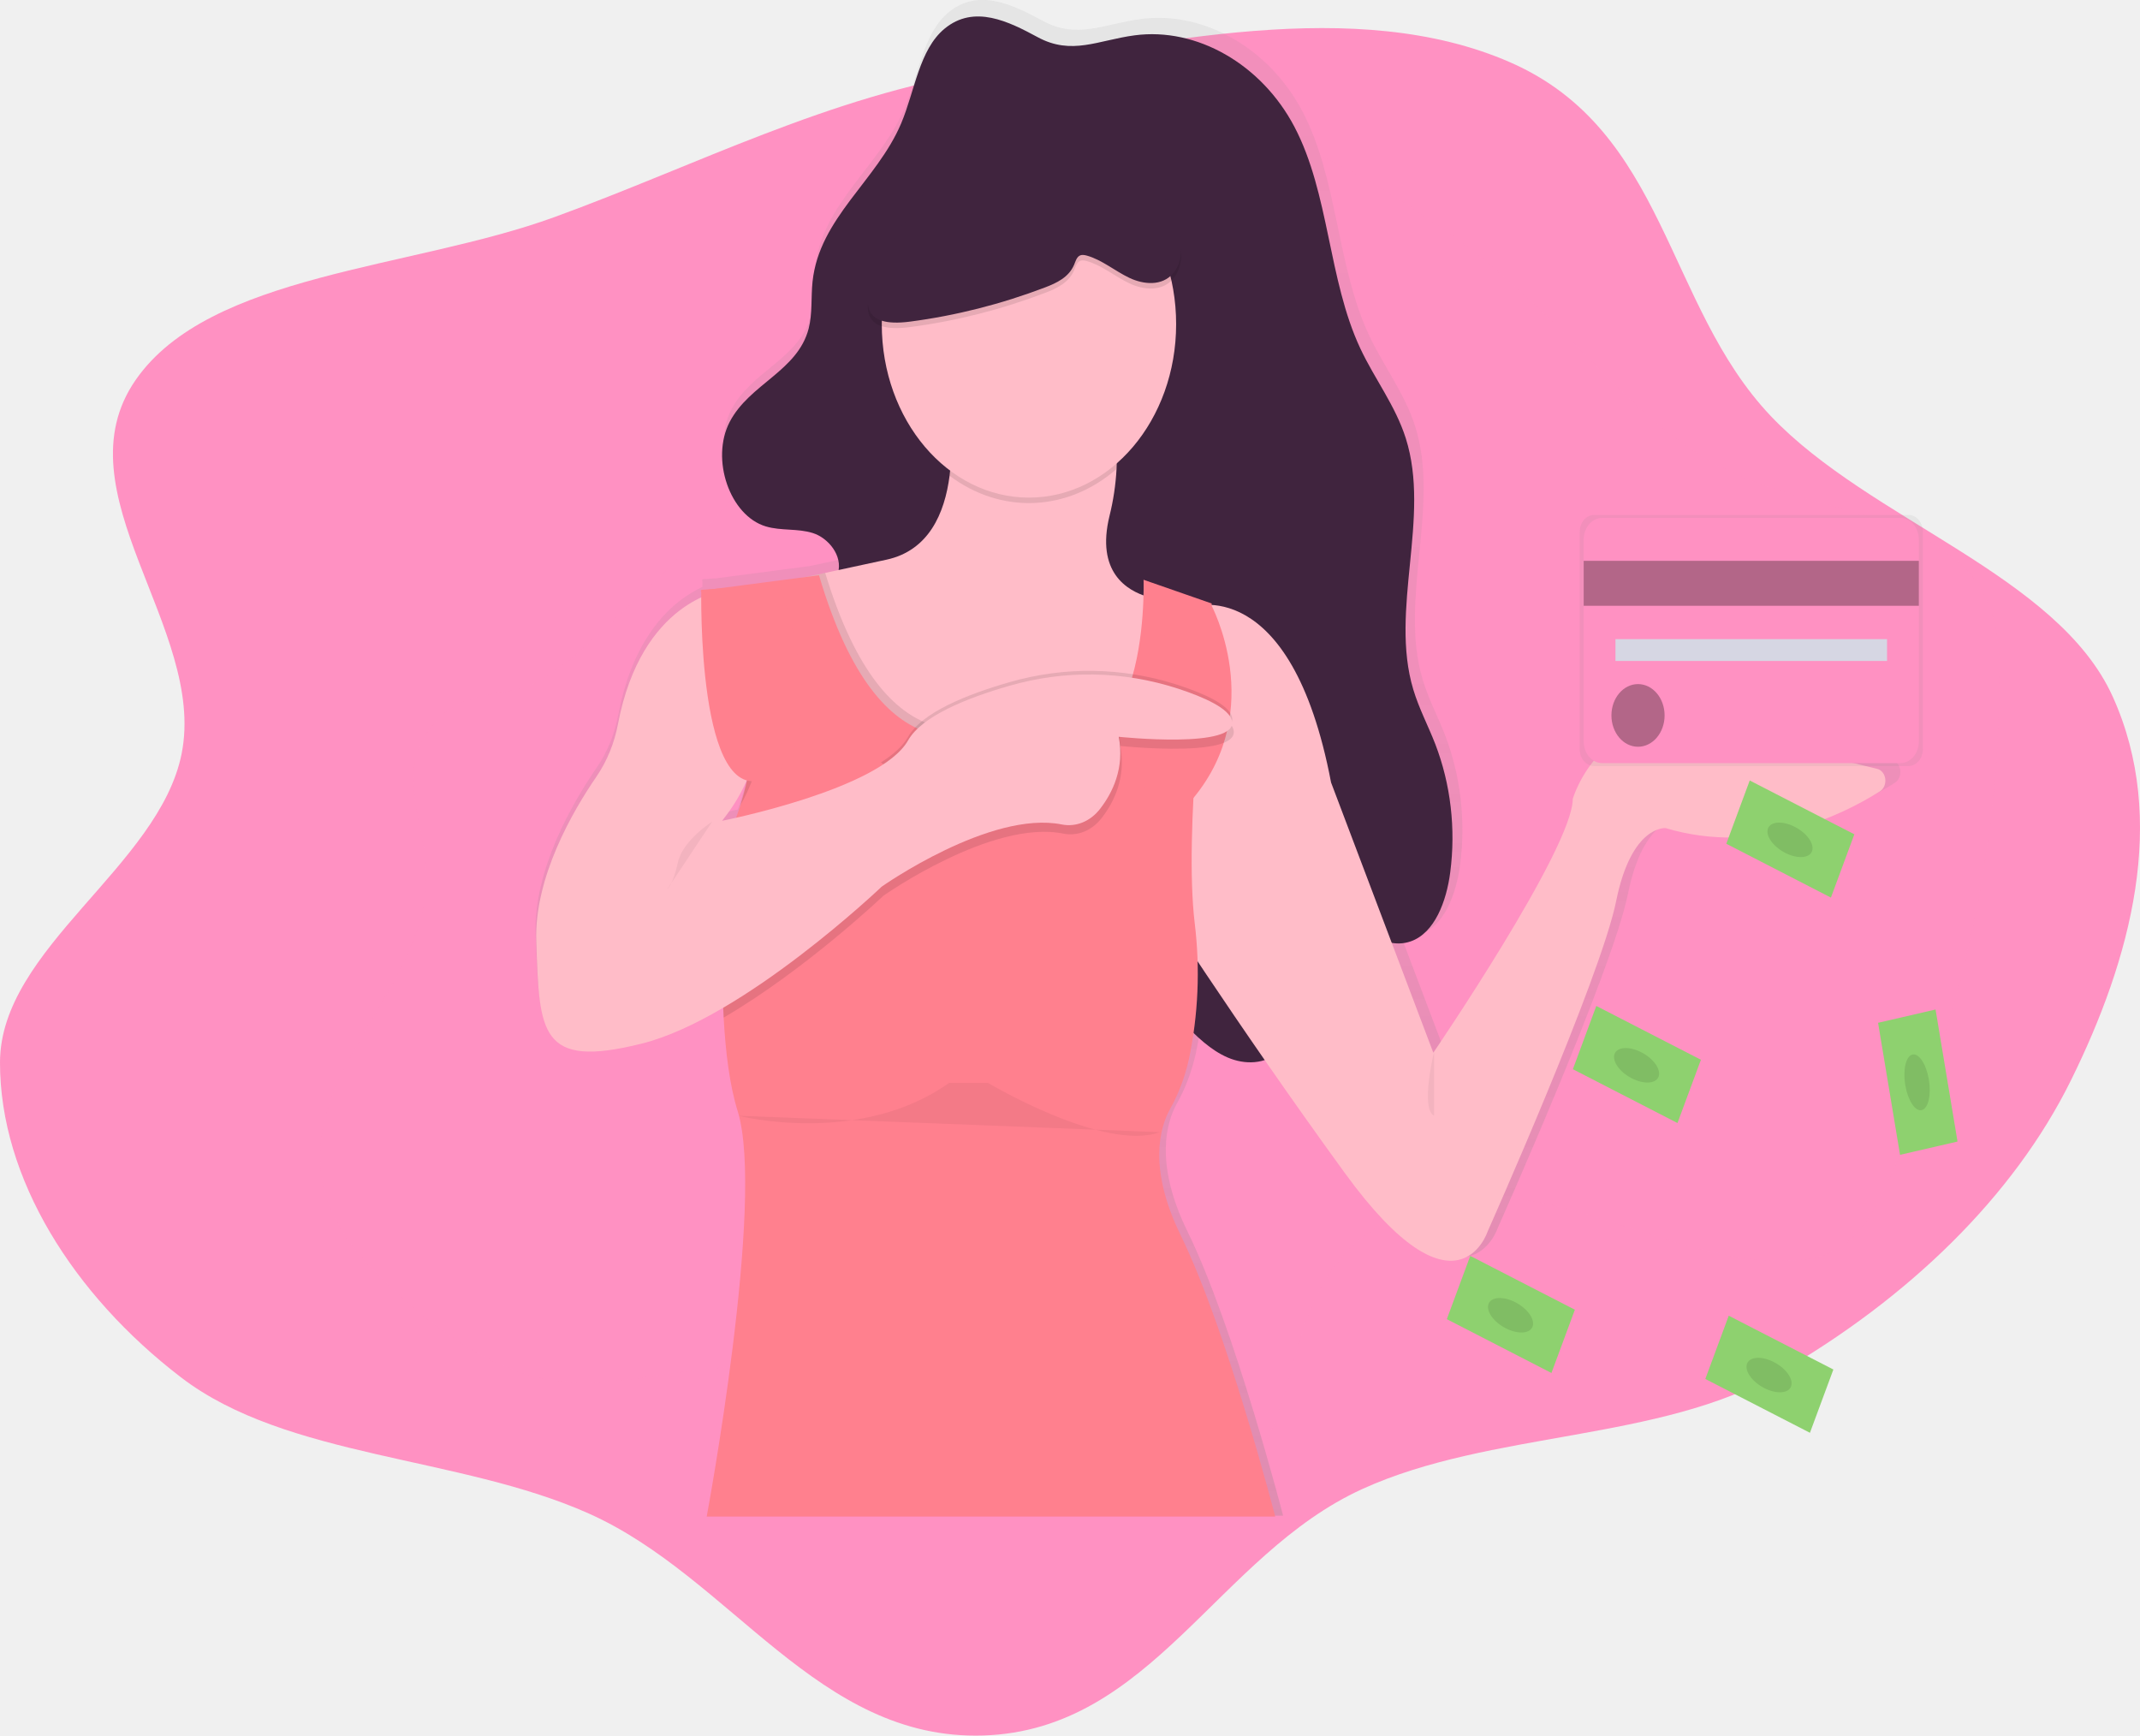
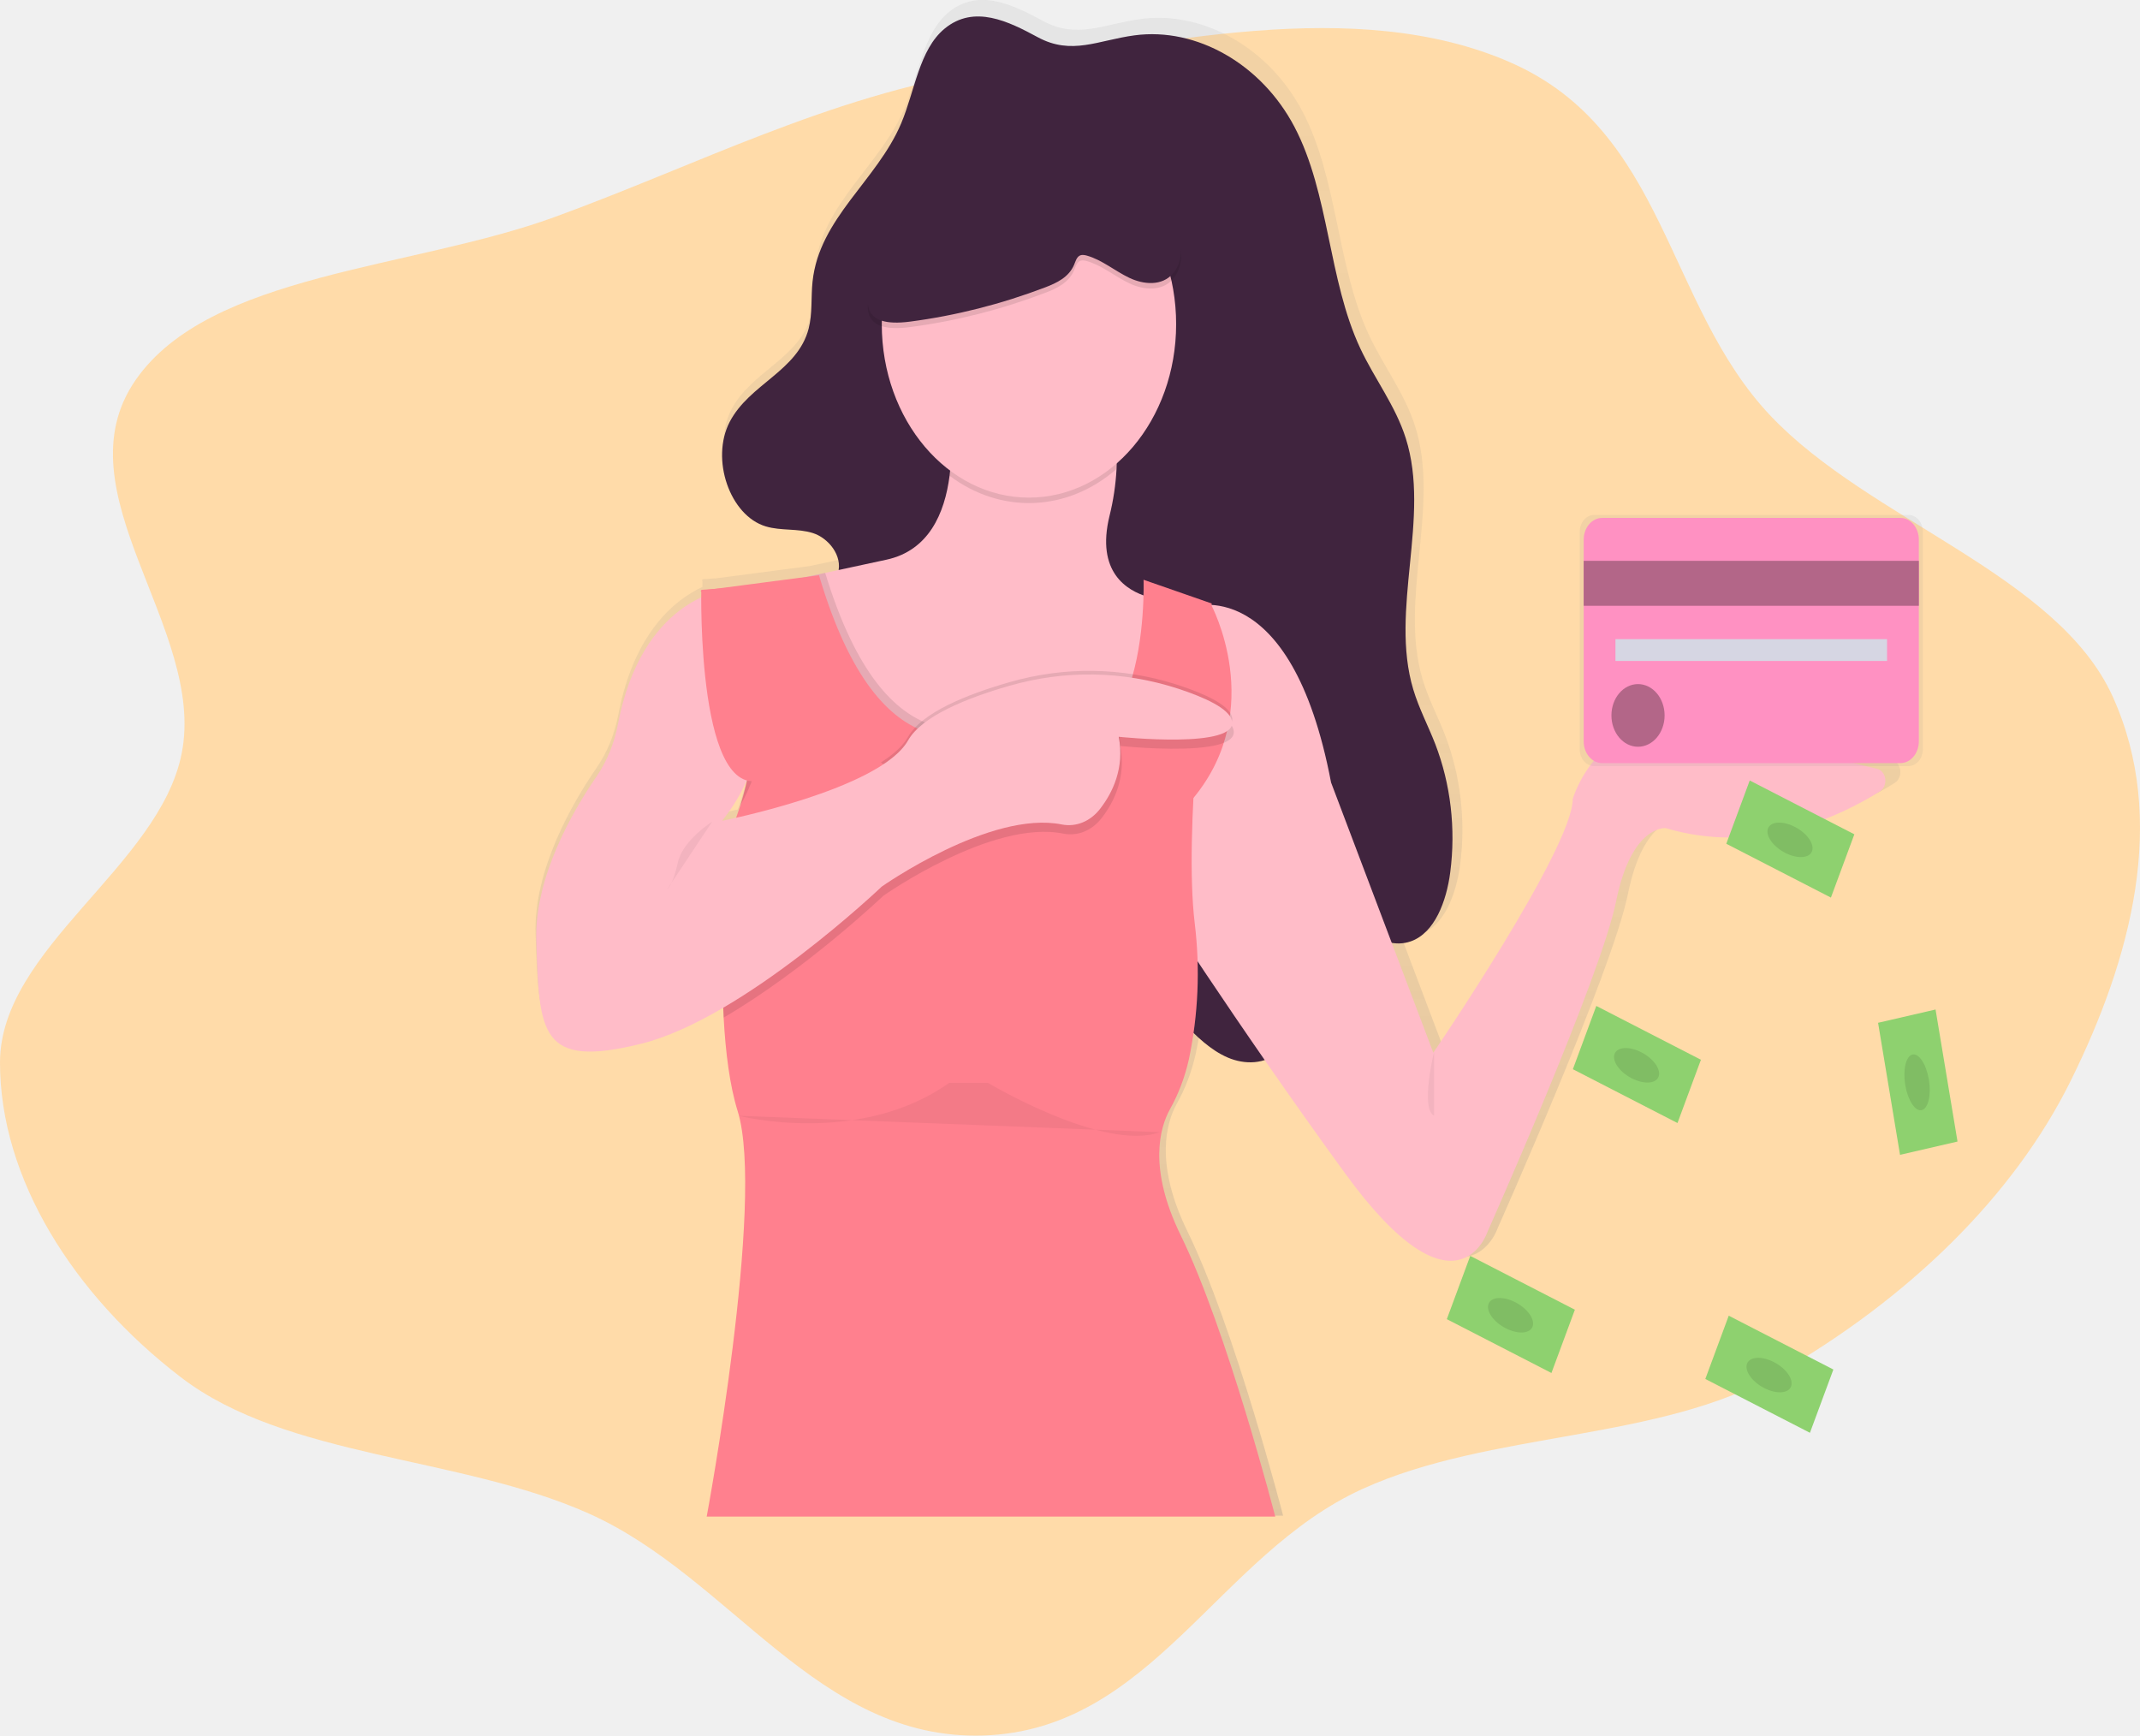
<svg xmlns="http://www.w3.org/2000/svg" width="381" height="309" viewBox="0 0 381 309" fill="none">
-   <path fill-rule="evenodd" clip-rule="evenodd" d="M175.056 12.671C206.043 7.656 241.46 -0.907 268.898 11.108C296.702 23.284 296.509 54.319 315.27 74.075C332.971 92.713 366.346 102.324 376.159 124.052C386.045 145.943 379.399 170.696 368.692 192.363C358.483 213.024 339.817 231.115 316.654 244.47C295.44 256.701 265.383 254.692 242.539 265.099C216.815 276.818 205.039 308.031 175.056 308.978C145.551 309.91 130.256 280.809 104.809 269.45C81.738 259.151 51.054 259.645 32.222 245.216C13.069 230.541 -0.022 209.793 2.80184e-05 189.148C0.022 168.823 28.345 154.255 32.342 134.157C36.777 111.852 10.3 87.578 24.168 67.622C37.348 48.655 73.221 47.934 98.708 38.652C124.172 29.378 147.429 17.142 175.056 12.671Z" fill="#FF91C2" />
+   <path fill-rule="evenodd" clip-rule="evenodd" d="M175.056 12.671C206.043 7.656 241.46 -0.907 268.898 11.108C296.702 23.284 296.509 54.319 315.27 74.075C332.971 92.713 366.346 102.324 376.159 124.052C386.045 145.943 379.399 170.696 368.692 192.363C358.483 213.024 339.817 231.115 316.654 244.47C295.44 256.701 265.383 254.692 242.539 265.099C216.815 276.818 205.039 308.031 175.056 308.978C145.551 309.91 130.256 280.809 104.809 269.45C81.738 259.151 51.054 259.645 32.222 245.216C13.069 230.541 -0.022 209.793 2.80184e-05 189.148C0.022 168.823 28.345 154.255 32.342 134.157C36.777 111.852 10.3 87.578 24.168 67.622C37.348 48.655 73.221 47.934 98.708 38.652C124.172 29.378 147.429 17.142 175.056 12.671Z" fill="#FFDBA9" />
  <g clip-path="url(#clip0)">
-     <path opacity="0.1" d="M82.964 124.792C78.826 126.385 74.965 130.24 73.922 135.588C72.739 141.733 75.464 147.942 75.853 154.243C77.124 174.923 54.026 189.514 57.32 209.836C58.63 217.902 63.92 223.848 69.136 228.741C77.486 236.579 86.748 243.501 96.995 245.458C112.563 248.426 128.832 239.694 143.966 245.214C156.172 249.665 165.512 262.714 177.634 267.529C186.864 271.196 196.802 269.75 206.398 268.267C211.559 267.471 216.981 266.547 221.155 262.597C228.925 255.243 229.394 240.724 234.59 230.318C242.609 214.254 260.19 211.117 274.933 214.238C289.677 217.359 303.984 225.054 318.92 224.404C322.111 224.271 325.385 223.715 328.166 221.722C331.55 219.297 333.84 215.028 335.862 210.802C348.461 184.468 355.481 153.837 355.981 123C356.066 117.672 355.92 112.113 353.953 107.395C351.471 101.443 346.506 97.889 341.541 95.49C329.658 89.762 316.531 88.835 304.883 82.333C293.648 76.068 284.546 65.076 274.765 55.674C255.366 36.997 232.563 24.071 208.698 18.203C203.08 16.821 197.249 15.833 191.666 17.429C185.233 19.269 179.689 24.376 174.705 29.871C161.44 44.5 150.813 62.537 138.593 78.565C130.222 89.538 121.038 99.612 111.151 108.666C106.619 112.818 101.82 117.747 96.78 120.816C92.171 123.621 87.838 122.916 82.964 124.792Z" fill="#FF91C2" />
+     <path opacity="0.0" d="M82.964 124.792C78.826 126.385 74.965 130.24 73.922 135.588C72.739 141.733 75.464 147.942 75.853 154.243C77.124 174.923 54.026 189.514 57.32 209.836C58.63 217.902 63.92 223.848 69.136 228.741C77.486 236.579 86.748 243.501 96.995 245.458C112.563 248.426 128.832 239.694 143.966 245.214C156.172 249.665 165.512 262.714 177.634 267.529C186.864 271.196 196.802 269.75 206.398 268.267C211.559 267.471 216.981 266.547 221.155 262.597C228.925 255.243 229.394 240.724 234.59 230.318C242.609 214.254 260.19 211.117 274.933 214.238C289.677 217.359 303.984 225.054 318.92 224.404C322.111 224.271 325.385 223.715 328.166 221.722C331.55 219.297 333.84 215.028 335.862 210.802C348.461 184.468 355.481 153.837 355.981 123C356.066 117.672 355.92 112.113 353.953 107.395C351.471 101.443 346.506 97.889 341.541 95.49C329.658 89.762 316.531 88.835 304.883 82.333C293.648 76.068 284.546 65.076 274.765 55.674C255.366 36.997 232.563 24.071 208.698 18.203C203.08 16.821 197.249 15.833 191.666 17.429C185.233 19.269 179.689 24.376 174.705 29.871C161.44 44.5 150.813 62.537 138.593 78.565C130.222 89.538 121.038 99.612 111.151 108.666C106.619 112.818 101.82 117.747 96.78 120.816C92.171 123.621 87.838 122.916 82.964 124.792Z" fill="#FF91C2" />
    <path d="M336.844 135.325C330.775 133.83 319.287 131.024 306.284 127.916C287.034 123.316 282.011 140.728 282.011 140.728C282.011 149.597 256.911 186.386 256.911 186.386L249.425 166.62C250.575 166.829 251.751 166.736 252.867 166.347C257.154 164.838 259.272 159.139 259.959 153.934C260.984 146.095 260.047 138.073 257.264 130.852C255.987 127.555 254.332 124.454 253.306 121.04C248.978 106.716 256.475 90.135 251.94 75.867C250.067 69.979 246.333 65.203 243.751 59.702C237.959 47.332 238.207 31.857 231.89 19.841C225.965 8.576 214.29 1.899 203.105 3.388C196.509 4.265 191.796 7.042 185.65 3.713C180.462 0.91 174.233 -2.224 168.891 2.191C164.334 5.956 163.559 13.372 161.071 19.233C156.702 29.529 146.336 36.249 145.117 47.67C144.816 50.486 145.117 53.405 144.419 56.123C142.427 63.805 133.755 66.074 130.203 72.931C126.724 79.641 130.239 89.788 136.71 91.722C139.468 92.548 142.436 92.047 145.191 92.922C147.776 93.734 150.283 96.582 149.836 99.557L144.105 100.786L127.613 102.945L125.061 103.133C125.061 103.133 125.061 103.185 125.061 103.28L124.923 103.299L125.058 103.429C125.058 103.66 125.058 104.021 125.058 104.495C120.416 106.638 112.894 112.356 110.053 127.357C109.402 130.78 108.087 133.98 106.211 136.704C101.982 142.848 94.965 154.848 95.357 166.366C95.909 182.791 95.909 189.361 114.329 184.761C118.982 183.6 124.043 181.22 129.011 178.314C129.301 185.161 130.054 191.874 131.626 196.913C136.649 213.009 126.046 269.837 126.046 269.837H228.442C228.442 269.837 219.792 236.332 211.424 219.251C205.496 207.151 207.686 199.833 209.468 196.591C211.013 193.837 212.167 190.804 212.886 187.612C213.189 186.211 213.484 184.621 213.738 182.859C215.622 184.676 217.633 186.308 219.908 187.283C222.016 188.184 224.412 188.431 226.545 187.735C230.908 194.023 235.782 200.918 240.998 208.084C261.087 235.675 266.667 218.594 266.667 218.594C266.667 218.594 287.034 172.937 289.837 159.139C292.639 145.342 298.765 145.998 298.765 145.998C315.558 151.002 330.442 143.739 337.357 139.369C337.693 139.159 337.965 138.831 338.137 138.431C338.308 138.03 338.37 137.577 338.314 137.133C338.257 136.69 338.086 136.278 337.823 135.954C337.559 135.63 337.217 135.41 336.844 135.325V135.325ZM129.662 143.58C131.063 141.697 132.267 139.624 133.248 137.403H133.3C132.792 139.699 132.136 141.946 131.339 144.126C129.775 144.48 128.832 144.665 128.832 144.665L129.662 143.58Z" fill="url(#paint0_linear)" />
    <path d="M168.16 5.114C163.655 8.84 162.889 16.168 160.436 21.98C156.117 32.169 145.87 38.824 144.664 50.125C144.367 52.911 144.664 55.801 143.975 58.486C142.008 66.091 133.433 68.337 129.908 75.122C126.468 81.761 129.943 91.803 136.34 93.718C139.073 94.537 142 94.043 144.725 94.905C147.45 95.766 150.09 98.913 149.188 102.057C148.518 104.398 146.154 105.731 145.724 108.15C145.349 110.23 146.551 112.213 147.715 113.832C149.194 115.881 150.771 117.896 152.749 119.239C158.188 122.932 164.974 120.715 171.246 120.471C178.835 120.206 186.274 122.993 192.339 128.374C194.074 129.925 195.707 131.716 196.783 133.95C200.288 141.226 196.973 150.358 197.718 158.677C198.562 168.132 204.553 175.719 210.602 182.004C213.018 184.514 215.567 186.988 218.601 188.285C221.635 189.582 225.262 189.51 227.813 187.196C230.495 184.764 231.427 180.456 231.443 176.467C231.46 172.478 230.748 168.509 230.919 164.526C231.002 162.575 231.606 160.257 233.22 159.874C234.028 159.682 234.847 160.069 235.584 160.505C240.731 163.554 245.668 169.526 251.185 167.589C255.424 166.096 257.529 160.456 258.196 155.303C259.208 147.548 258.282 139.613 255.532 132.467C254.268 129.216 252.633 126.138 251.618 122.757C247.353 108.553 254.759 92.138 250.28 78.025C248.429 72.199 244.736 67.472 242.184 62.027C236.447 49.783 236.703 34.468 230.456 22.575C224.6 11.424 213.054 4.818 201.999 6.291C195.478 7.159 190.819 9.909 184.743 6.616C179.612 3.849 173.456 0.731 168.16 5.114Z" fill="#40243E" />
    <path d="M211.879 108.098C211.879 108.098 229.808 101.595 236.979 139.308L255.184 187.423C255.184 187.423 280.009 151.011 280.009 142.234C280.009 142.234 284.974 125.003 304.006 129.554C316.862 132.63 328.207 135.406 334.218 136.886C334.583 136.975 334.916 137.195 335.172 137.515C335.428 137.836 335.594 138.241 335.648 138.677C335.702 139.112 335.641 139.556 335.474 139.95C335.306 140.343 335.04 140.666 334.711 140.875C327.876 145.199 313.161 152.387 296.559 147.435C296.559 147.435 290.49 146.785 287.732 160.44C284.974 174.094 264.838 219.284 264.838 219.284C264.838 219.284 259.321 236.189 239.462 208.88C219.602 181.571 204.707 158.164 204.707 158.164L211.879 108.098Z" fill="#FFBCC8" />
    <path d="M211.879 112.649L209.501 121.879L207.151 131.008L202.501 149.061L180.434 153.937L173.243 148.531L164.436 141.908L156.842 135.731L145.68 126.629L136.577 104.196C136.577 104.196 139.087 103.673 146.913 101.995L157.816 99.645C165.346 98.019 168.193 91.413 169.062 84.69C170.102 76.64 168.298 68.435 168.298 68.435H196.156C196.156 68.435 199.273 73.962 198.785 83.507C198.632 86.331 198.213 89.127 197.536 91.842C195.086 101.836 200.617 105.172 204.368 106.254C205.382 106.558 206.42 106.739 207.466 106.797L211.879 112.649Z" fill="#FFBCC8" />
    <path opacity="0.1" d="M198.777 83.507C194.508 87.229 189.38 89.337 184.072 89.549C178.764 89.761 173.527 88.069 169.053 84.696C170.093 76.647 168.289 68.441 168.289 68.441H196.148C196.148 68.441 199.273 73.945 198.777 83.507Z" fill="black" />
    <path d="M183.192 88.591C197.664 88.591 209.396 74.763 209.396 57.706C209.396 40.649 197.664 26.821 183.192 26.821C168.72 26.821 156.989 40.649 156.989 57.706C156.989 74.763 168.72 88.591 183.192 88.591Z" fill="#FFBCC8" />
    <path opacity="0.1" d="M211.879 112.649L209.501 121.879L207.151 131.008L202.501 149.061L180.434 153.937L173.243 148.531L164.436 141.909L156.842 135.732L145.68 126.629L136.577 104.196C136.577 104.196 139.087 103.673 146.913 101.995C152.429 120.087 159.408 126.824 165.705 129.008C169.47 130.309 172.989 129.984 175.795 129.496C179.4 128.816 183.087 129.037 186.615 130.146C195.083 132.923 199.541 127.607 201.883 120.861C203.615 115.871 204.189 110.094 204.365 106.231C205.38 106.535 206.417 106.717 207.463 106.774L211.879 112.649Z" fill="black" />
    <path d="M125.82 270C125.82 270 136.301 213.757 131.336 197.827C129.916 193.275 129.171 187.319 128.837 181.155C128.01 165.787 129.681 149.061 129.681 149.061C129.919 148.518 130.142 147.978 130.357 147.435C130.909 146.048 131.394 144.691 131.814 143.365C137.725 124.619 130.371 112.139 126.642 107.366C126.044 106.583 125.398 105.852 124.711 105.178L145.812 102.415C151.359 121.177 158.473 128.098 164.872 130.315C168.637 131.616 172.157 131.291 174.962 130.803C178.567 130.123 182.254 130.344 185.783 131.453C194.251 134.229 198.708 128.914 201.05 122.168C203.957 113.793 203.598 103.218 203.598 103.218L215.735 107.444C215.735 107.444 214.665 115.279 213.697 125.575C213.468 127.991 213.244 130.54 213.043 133.157C212.215 144.074 211.724 156.145 212.701 164.337C213.693 172.433 213.34 180.679 211.661 188.616C210.952 191.775 209.812 194.778 208.285 197.505C206.522 200.71 204.357 207.957 210.216 219.937C218.49 236.842 227.041 270.003 227.041 270.003L125.82 270Z" fill="#FF808E" />
    <path d="M215.602 107.61C215.602 107.61 225.623 126.141 212.474 142.071C199.326 158.001 204.569 135.569 204.569 135.569L207.879 109.56L215.602 107.61Z" fill="#FF808E" />
    <path opacity="0.1" d="M126.642 107.366C127.389 107.087 128.156 106.885 128.934 106.761C132.52 108.777 134.506 114.372 135.584 120.214C136.304 124.177 136.341 128.269 135.693 132.249C135.046 136.228 133.726 140.014 131.813 143.381C137.724 124.619 130.371 112.139 126.642 107.366Z" fill="black" />
    <path opacity="0.1" d="M213.048 133.16C207.159 133.618 199.466 132.806 199.466 132.806C200.503 138.397 198.363 142.767 196.156 145.615C195.312 146.716 194.248 147.55 193.059 148.041C191.871 148.531 190.597 148.661 189.354 148.42C176.628 145.82 157.275 159.474 157.275 159.474C157.275 159.474 143.434 172.65 128.837 181.165C128.01 165.797 129.681 149.071 129.681 149.071C129.918 148.528 130.142 147.988 130.357 147.445C136.254 146.145 157.681 141.008 161.953 133.466C162.588 132.344 163.608 131.294 164.877 130.319C168.526 127.536 174.366 125.354 179.918 123.761C186.829 121.763 193.986 121.228 201.055 122.181C204.09 122.591 207.093 123.281 210.036 124.246C211.321 124.665 212.563 125.117 213.702 125.588C216.824 126.889 219.191 128.342 219.602 129.889C220.156 131.97 217.009 132.854 213.048 133.16Z" fill="black" />
    <path opacity="0.1" d="M207.151 131.008C202.906 130.923 199.191 130.53 199.191 130.53C200.228 136.122 198.087 140.491 195.881 143.339C195.037 144.44 193.972 145.275 192.783 145.765C191.595 146.255 190.321 146.386 189.079 146.145C184.282 145.169 178.542 146.499 173.254 148.531L164.436 141.908L156.842 135.731C159.049 134.337 160.756 132.805 161.678 131.18C164.127 126.85 172.159 123.628 179.642 121.476C189.463 118.622 199.738 118.76 209.501 121.879L209.76 121.96C214.557 123.537 218.766 125.491 219.326 127.604C220.132 130.644 213.12 131.131 207.151 131.008Z" fill="black" />
    <path d="M128.658 105.129C128.658 105.129 114.229 106.859 110.023 128.904C109.373 132.331 108.061 135.535 106.189 138.267C102.007 144.356 95.092 156.213 95.478 167.595C96.03 183.85 96.03 190.352 114.235 185.801C132.44 181.249 156.989 157.842 156.989 157.842C156.989 157.842 176.341 144.21 189.068 146.788C190.31 147.029 191.584 146.898 192.772 146.408C193.96 145.917 195.025 145.084 195.87 143.983C198.076 141.135 200.23 136.765 199.18 131.173C199.18 131.173 220.694 133.449 219.315 128.248C218.764 126.134 214.546 124.18 209.749 122.607C199.911 119.41 189.541 119.242 179.631 122.119C172.134 124.275 164.116 127.497 161.667 131.824C156.702 140.602 128.567 146.128 128.567 146.128L129.394 145.033C132.066 141.476 133.993 137.23 135.021 132.636C136.048 128.043 136.146 123.229 135.308 118.582C134.233 112.74 132.255 107.145 128.658 105.129Z" fill="#FFBCC8" />
    <path d="M124.854 105.009C124.854 105.009 124.027 144.347 136.439 138.495C148.851 132.643 139.197 105.009 139.197 105.009L133.681 104.359L124.854 105.009Z" fill="#FF808E" />
    <path opacity="0.1" d="M162 58.236C170.184 57.165 178.254 55.121 186.089 52.134C188.102 51.367 190.289 50.346 191.23 48.116C191.473 47.54 191.655 46.858 192.132 46.542C192.537 46.272 193.039 46.357 193.495 46.48C196.184 47.231 198.493 49.218 201.055 50.437C203.618 51.656 206.881 51.942 208.85 49.653C211.175 46.949 210.406 42.3 208.875 38.902C203.19 26.262 189.873 20.491 177.758 21.538C176.057 21.685 174.327 21.954 172.794 22.839C169.55 24.675 167.773 28.762 166.016 32.465C162.599 39.647 144.529 60.515 162 58.236Z" fill="black" />
    <path d="M162 57.261C170.184 56.19 178.254 54.146 186.089 51.159C188.102 50.391 190.289 49.37 191.23 47.14C191.473 46.565 191.655 45.882 192.132 45.567C192.537 45.297 193.039 45.382 193.495 45.505C196.184 46.256 198.493 48.242 201.055 49.462C203.618 50.681 206.881 50.967 208.85 48.678C211.175 45.973 210.406 41.324 208.875 37.927C203.19 25.287 189.873 19.516 177.758 20.563C176.057 20.709 174.327 20.979 172.794 21.863C169.55 23.7 167.773 27.787 166.016 31.49C162.599 38.671 144.529 59.54 162 57.261Z" fill="#40243E" />
    <path d="M339.792 91.68H283.799C283.122 91.68 282.473 91.996 281.995 92.561C281.516 93.124 281.247 93.889 281.247 94.687V133.374C281.247 134.172 281.516 134.937 281.995 135.501C282.473 136.065 283.122 136.382 283.799 136.382H339.792C340.469 136.382 341.118 136.065 341.596 135.501C342.075 134.937 342.344 134.172 342.344 133.374V94.687C342.344 93.889 342.075 93.124 341.596 92.561C341.118 91.996 340.469 91.68 339.792 91.68V91.68Z" fill="url(#paint1_linear)" />
    <path d="M338.341 92.206H285.241C283.427 92.206 281.956 93.94 281.956 96.078V131.986C281.956 134.125 283.427 135.858 285.241 135.858H338.341C340.156 135.858 341.626 134.125 341.626 131.986V96.078C341.626 93.94 340.156 92.206 338.341 92.206Z" fill="#FF91C2" />
    <path d="M341.626 99.846H281.956V107.85H341.626V99.846Z" fill="#FF91C2" />
    <path opacity="0.3" d="M341.626 99.846H281.956V107.85H341.626V99.846Z" fill="black" />
    <path d="M335.966 113.79H287.613V117.672H335.966V113.79Z" fill="#D6D6E3" />
    <path d="M291.627 132.949C294.241 132.949 296.36 130.451 296.36 127.37C296.36 124.289 294.241 121.791 291.627 121.791C289.013 121.791 286.894 124.289 286.894 127.37C286.894 130.451 289.013 132.949 291.627 132.949Z" fill="#FF91C2" />
    <path opacity="0.3" d="M291.627 132.949C294.241 132.949 296.36 130.451 296.36 127.37C296.36 124.289 294.241 121.791 291.627 121.791C289.013 121.791 286.894 124.289 286.894 127.37C286.894 130.451 289.013 132.949 291.627 132.949Z" fill="black" />
    <path opacity="0.05" d="M126.785 146.297C126.785 146.297 121.544 149.578 120.675 153.586C119.806 157.595 118.786 158.326 118.786 158.326" fill="black" />
    <path opacity="0.05" d="M255.322 187.261C255.322 187.261 252.84 197.339 255.322 198.639Z" fill="black" />
    <path opacity="0.05" d="M131.474 198.639C131.474 198.639 152.989 204.166 168.987 192.787H175.883C175.883 192.787 196.57 205.141 206.5 201.565" fill="black" />
    <path d="M284.201 179.091L280.029 190.357L298.656 199.939L302.827 188.673L284.201 179.091Z" fill="#8ED16F" />
    <path d="M295.293 191.676C295.766 190.4 294.394 188.461 292.228 187.347C290.063 186.233 287.924 186.365 287.451 187.642C286.978 188.919 288.35 190.858 290.516 191.972C292.681 193.086 294.82 192.953 295.293 191.676Z" fill="#8ED16F" />
    <path opacity="0.1" d="M295.293 191.676C295.766 190.4 294.394 188.461 292.228 187.347C290.063 186.233 287.924 186.365 287.451 187.642C286.978 188.919 288.35 190.858 290.516 191.972C292.681 193.086 294.82 192.953 295.293 191.676Z" fill="black" />
    <path d="M311.517 138.953L307.345 150.219L325.971 159.801L330.143 148.536L311.517 138.953Z" fill="#8ED16F" />
    <path d="M322.608 151.539C323.081 150.262 321.709 148.324 319.544 147.21C317.378 146.096 315.239 146.228 314.766 147.505C314.294 148.782 315.666 150.72 317.831 151.834C319.997 152.948 322.135 152.816 322.608 151.539Z" fill="#8ED16F" />
    <path opacity="0.1" d="M322.608 151.539C323.081 150.262 321.709 148.324 319.544 147.21C317.378 146.096 315.239 146.228 314.766 147.505C314.294 148.782 315.666 150.72 317.831 151.834C319.997 152.948 322.135 152.816 322.608 151.539Z" fill="black" />
    <path d="M344.602 179.727L334.367 182.092L338.276 205.598L348.511 203.234L344.602 179.727Z" fill="#8ED16F" />
    <path d="M342.133 197.64C343.293 197.372 343.865 194.94 343.41 192.207C342.956 189.474 341.647 187.476 340.487 187.744C339.327 188.012 338.755 190.444 339.209 193.177C339.664 195.91 340.972 197.908 342.133 197.64Z" fill="#8ED16F" />
    <path opacity="0.1" d="M342.133 197.64C343.293 197.372 343.865 194.94 343.41 192.207C342.956 189.474 341.647 187.476 340.487 187.744C339.327 188.012 338.755 190.444 339.209 193.177C339.664 195.91 340.972 197.908 342.133 197.64Z" fill="black" />
    <path d="M307.782 234.238L303.61 245.504L322.236 255.086L326.408 243.82L307.782 234.238Z" fill="#8ED16F" />
    <path d="M318.879 246.825C319.352 245.548 317.98 243.61 315.814 242.496C313.649 241.382 311.51 241.514 311.037 242.791C310.564 244.068 311.936 246.006 314.102 247.12C316.267 248.234 318.406 248.102 318.879 246.825Z" fill="#8ED16F" />
    <path opacity="0.1" d="M318.879 246.825C319.352 245.548 317.98 243.61 315.814 242.496C313.649 241.382 311.51 241.514 311.037 242.791C310.564 244.068 311.936 246.006 314.102 247.12C316.267 248.234 318.406 248.102 318.879 246.825Z" fill="black" />
    <path d="M261.76 223.591L257.588 234.857L276.214 244.439L280.386 233.173L261.76 223.591Z" fill="#8ED16F" />
    <path d="M272.854 236.178C273.326 234.901 271.954 232.963 269.789 231.849C267.623 230.735 265.485 230.867 265.012 232.144C264.539 233.421 265.911 235.359 268.076 236.473C270.242 237.587 272.381 237.455 272.854 236.178Z" fill="#8ED16F" />
    <path opacity="0.1" d="M272.854 236.178C273.326 234.901 271.954 232.963 269.789 231.849C267.623 230.735 265.485 230.867 265.012 232.144C264.539 233.421 265.911 235.359 268.076 236.473C270.242 237.587 272.381 237.455 272.854 236.178Z" fill="black" />
  </g>
  <defs>
    <linearGradient id="paint0_linear" x1="216.824" y1="269.837" x2="216.824" y2="3.21539e-05" gradientUnits="userSpaceOnUse">
      <stop stop-color="#808080" stop-opacity="0.25" />
      <stop offset="0.54" stop-color="#808080" stop-opacity="0.12" />
      <stop offset="1" stop-color="#808080" stop-opacity="0.1" />
    </linearGradient>
    <linearGradient id="paint1_linear" x1="60260.8" y1="20398" x2="60260.8" y2="14251" gradientUnits="userSpaceOnUse">
      <stop stop-color="#808080" stop-opacity="0.25" />
      <stop offset="0.54" stop-color="#808080" stop-opacity="0.12" />
      <stop offset="1" stop-color="#808080" stop-opacity="0.1" />
    </linearGradient>
    <clipPath id="clip0">
      <rect width="299" height="270" fill="white" transform="translate(57)" />
    </clipPath>
  </defs>
</svg>
